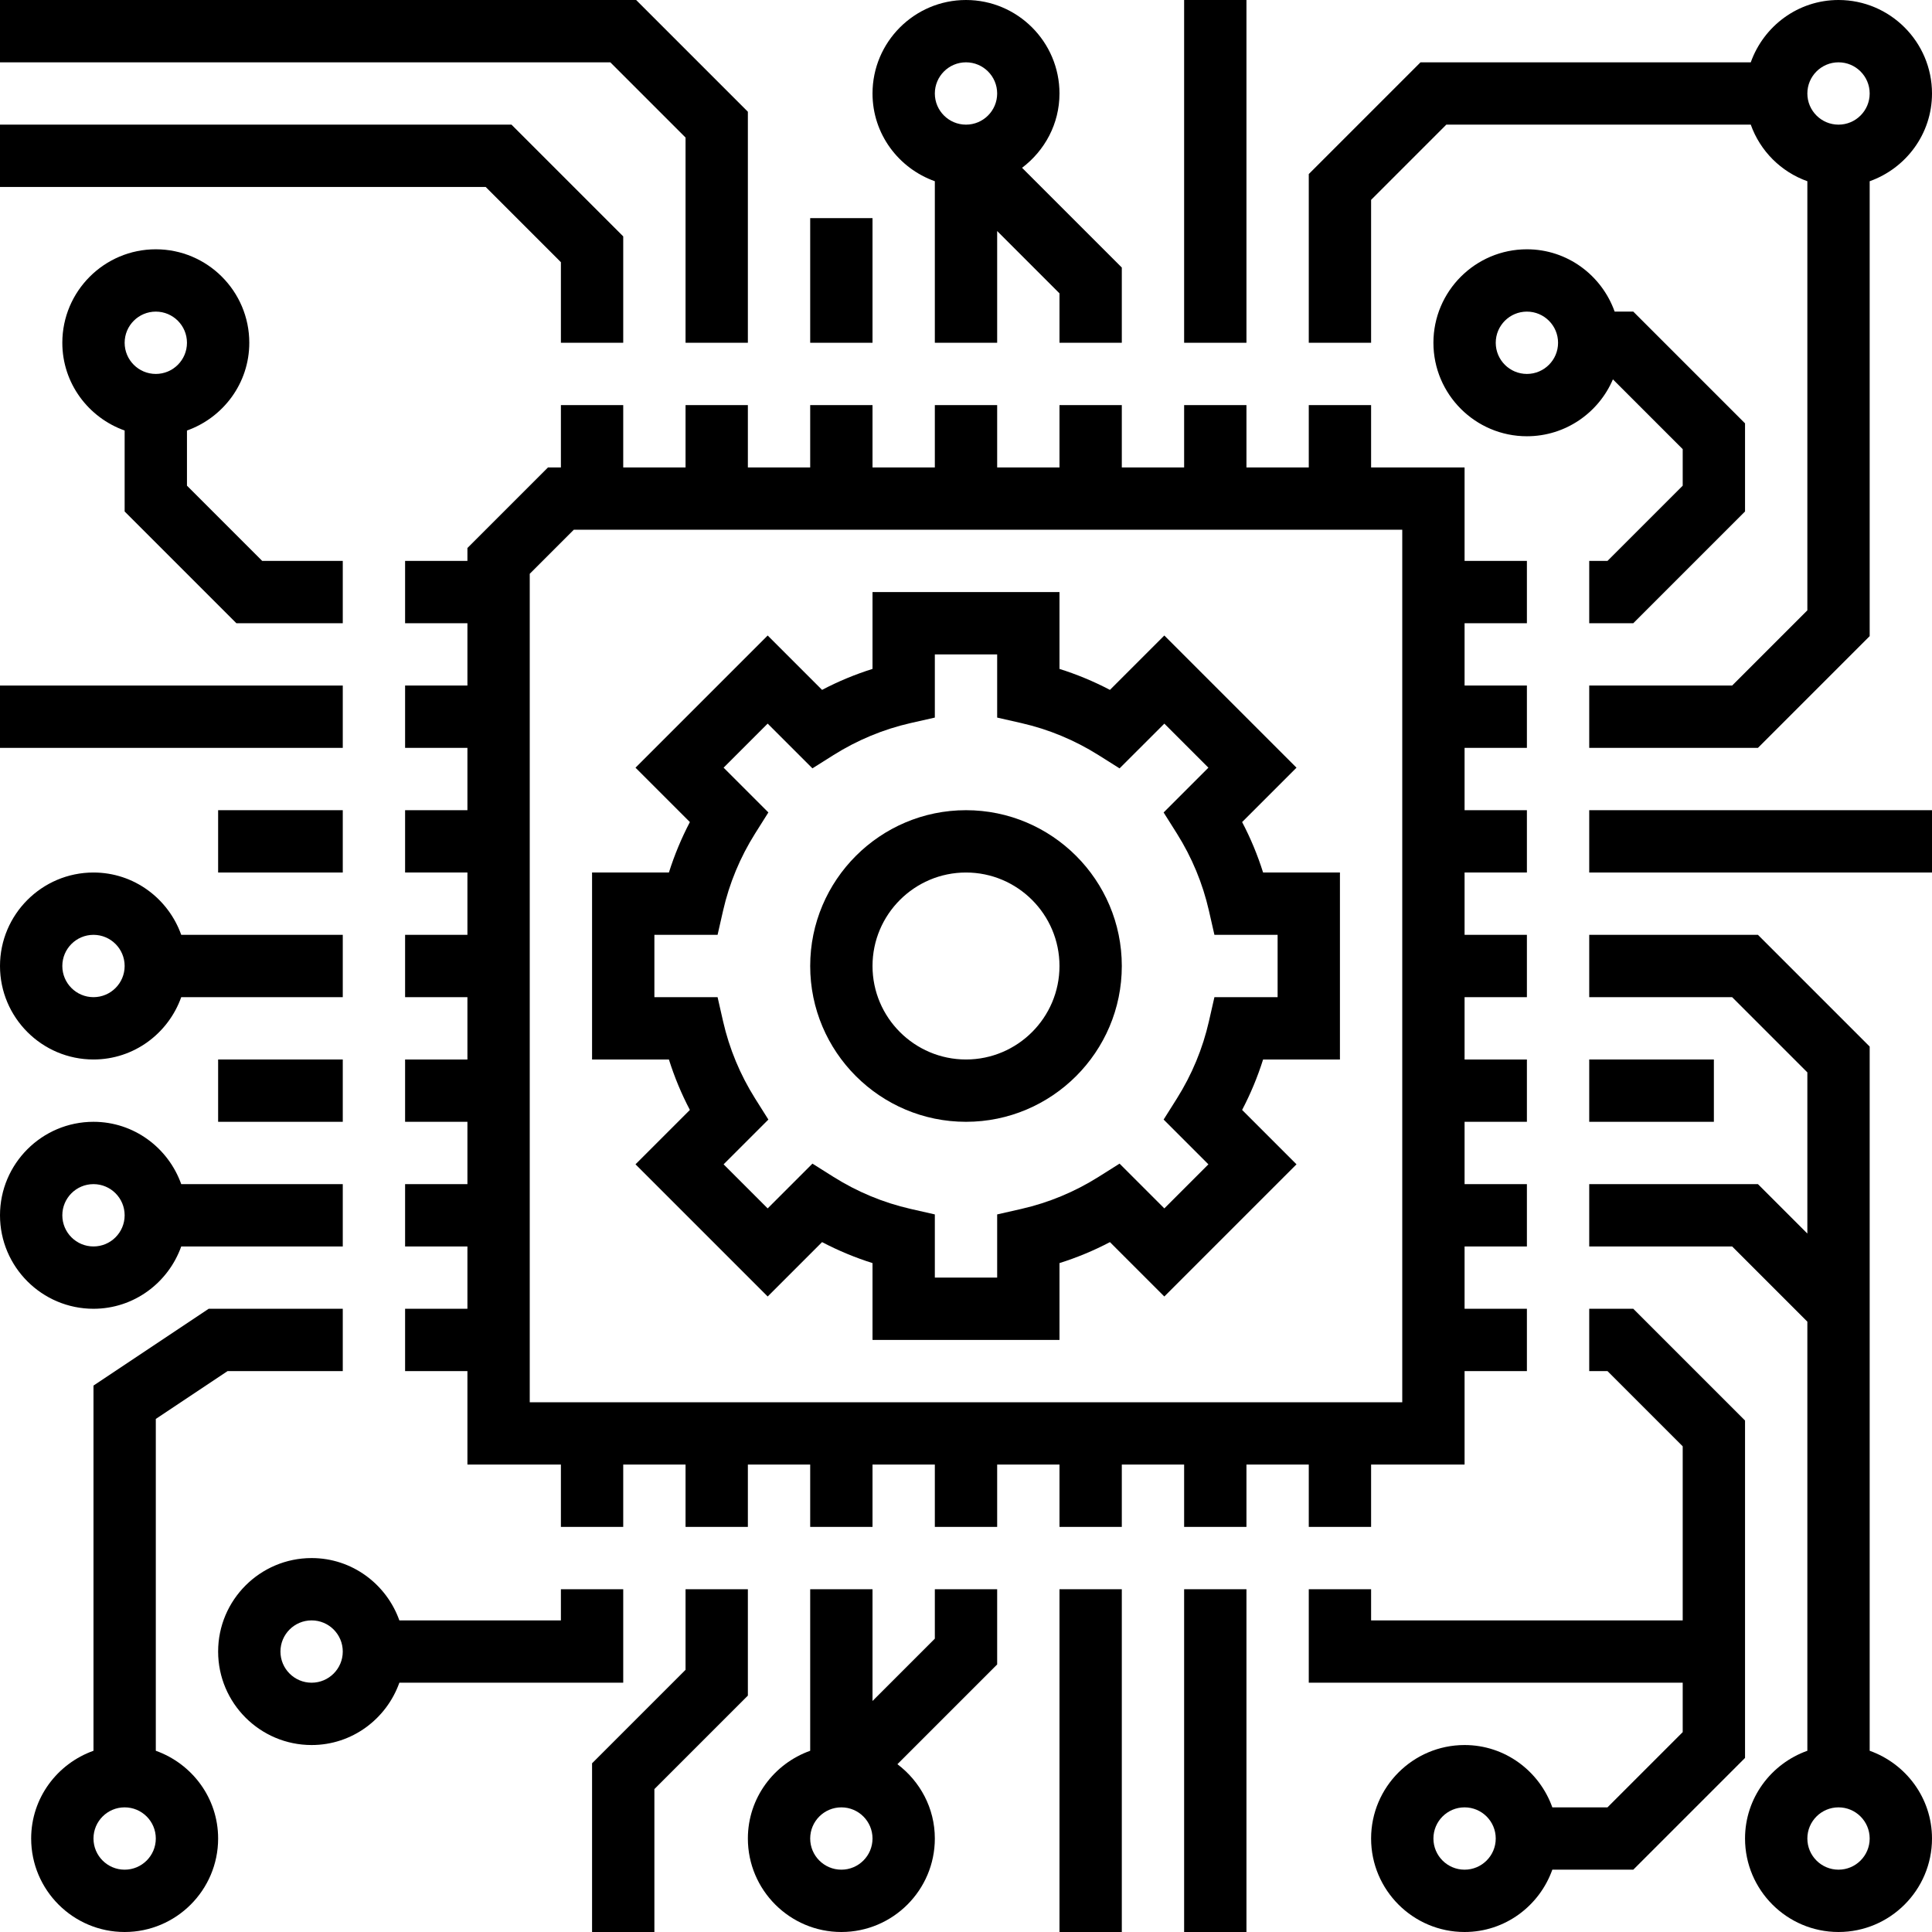
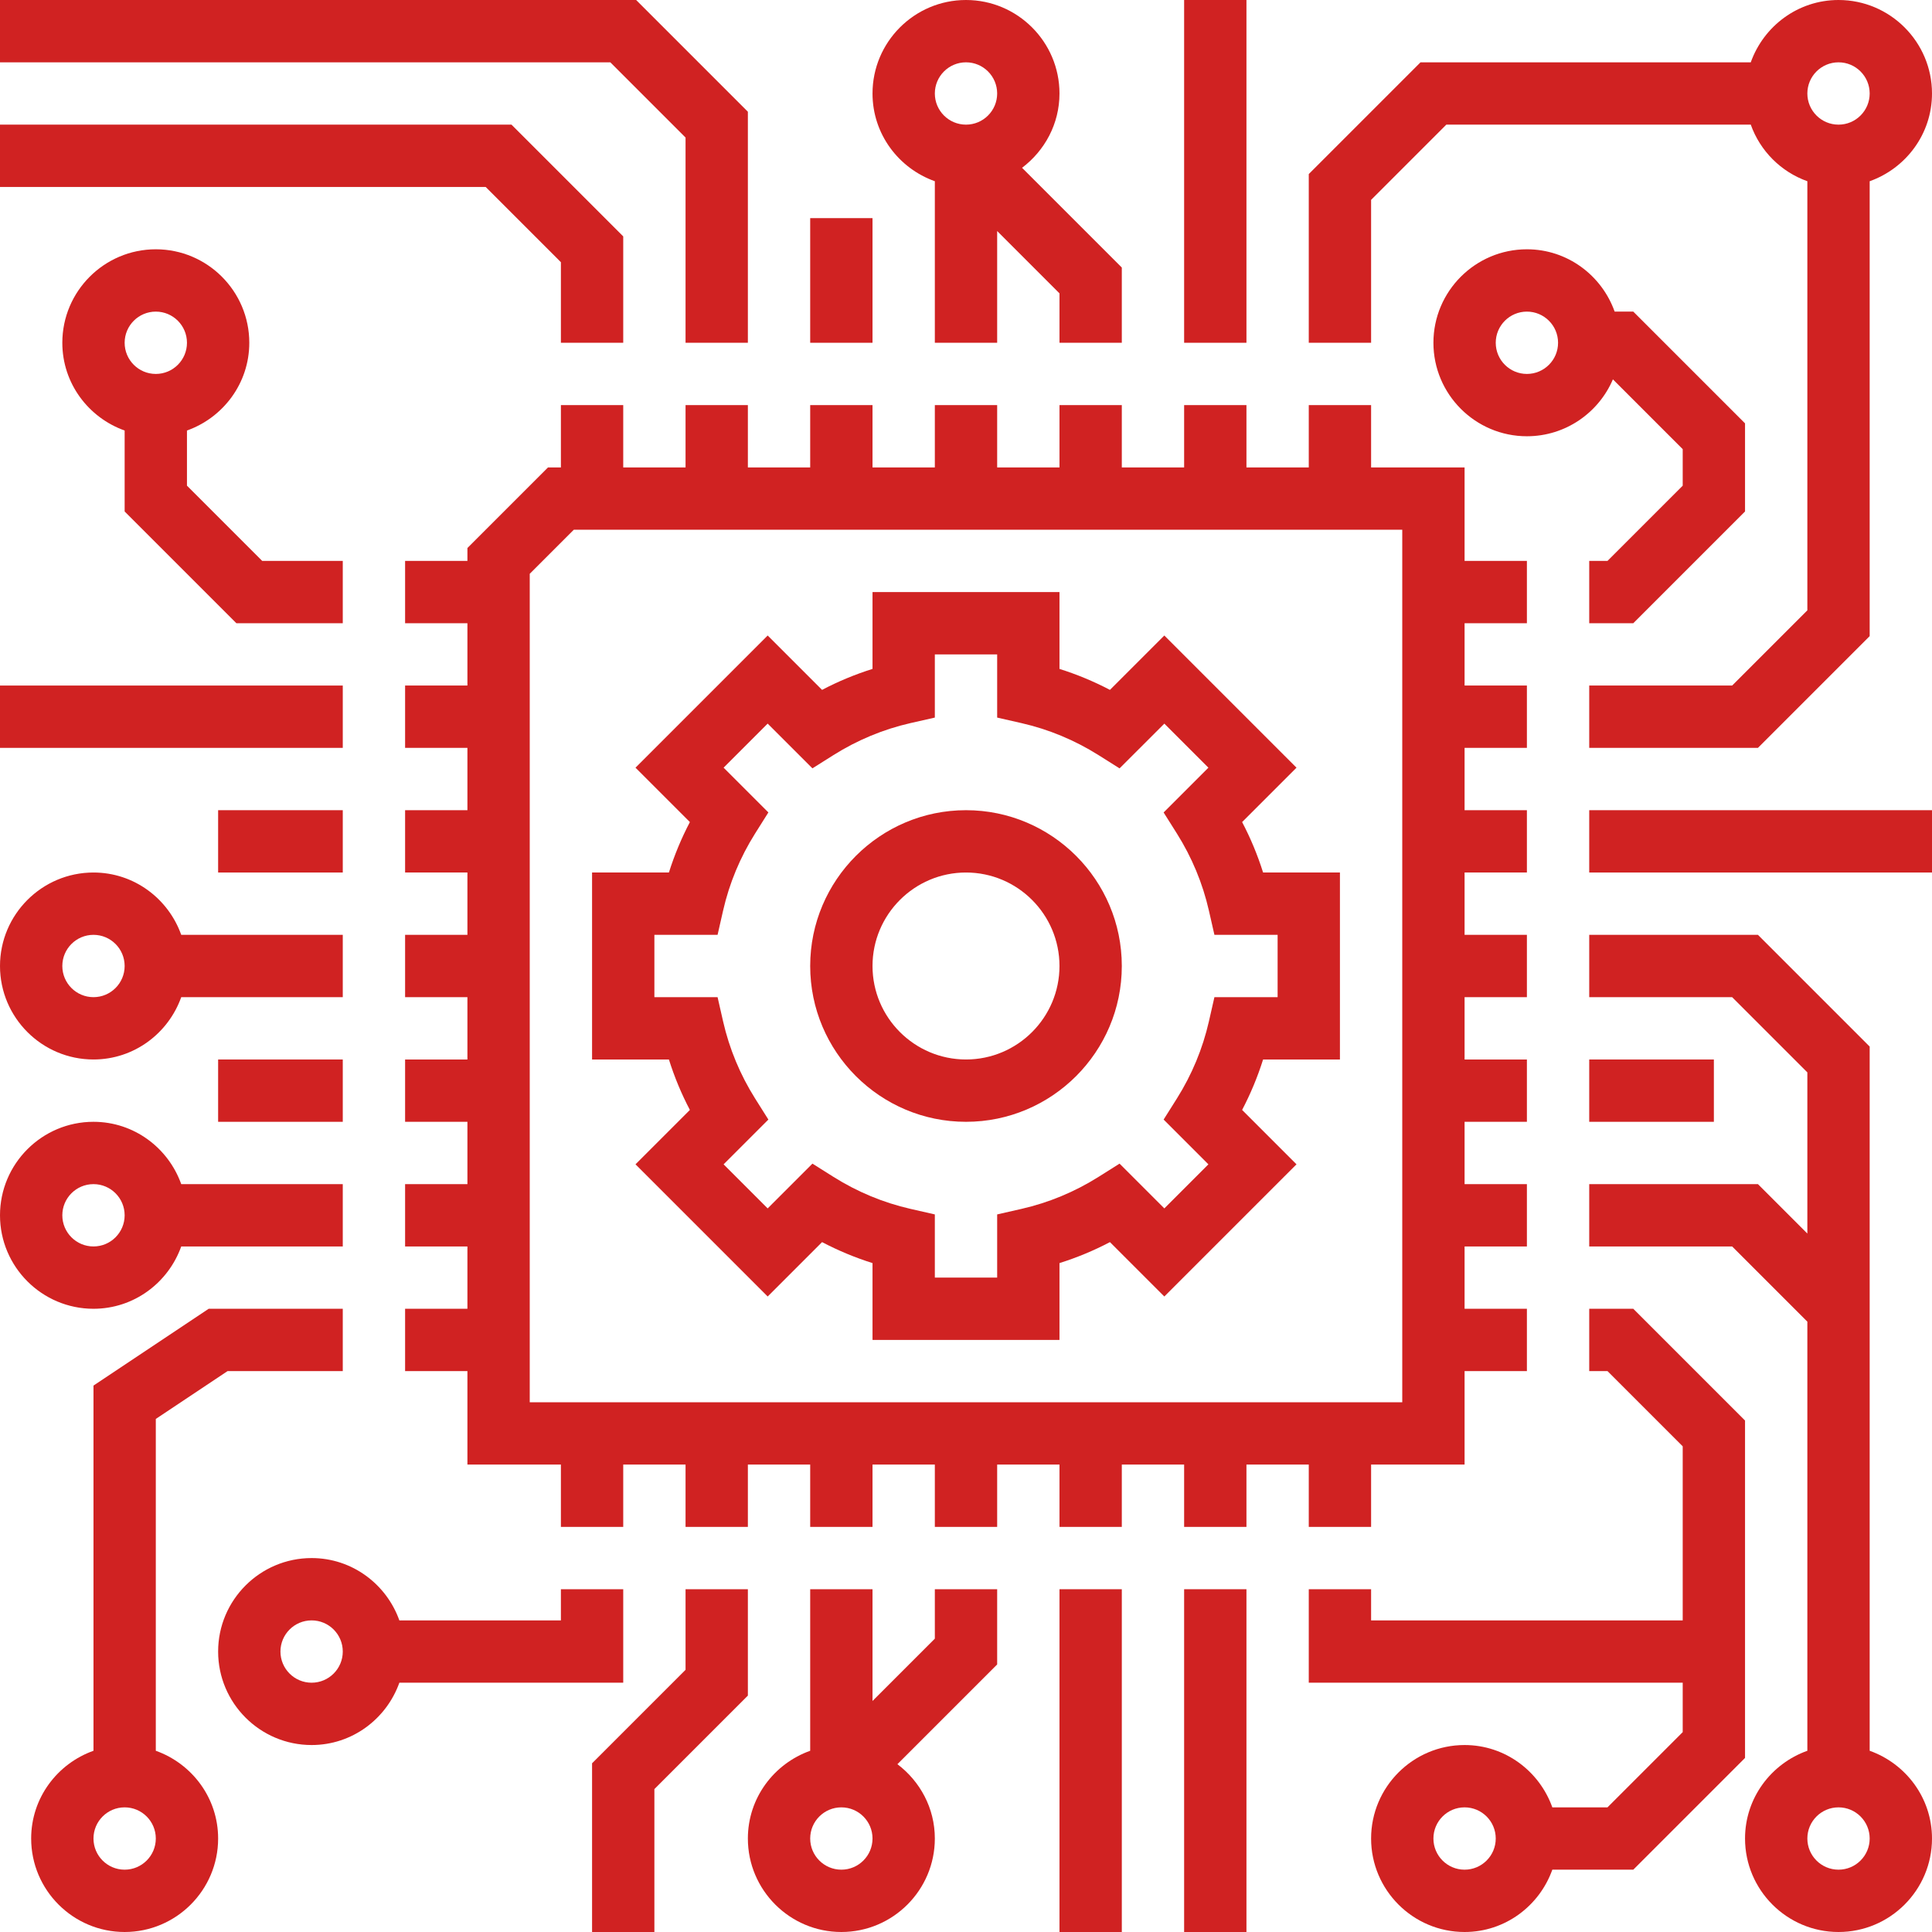
<svg xmlns="http://www.w3.org/2000/svg" version="1.1" id="Layer_1" x="0px" y="0px" viewBox="0 0 496 496" style="enable-background:new 0 0 496 496;" xml:space="preserve">
  <g>
    <g>
-       <g>
+       <g fill="#d02222">
        <path d="M40,449.472V364.28L58.424,352H88v-16H53.576L24,355.72v93.752C14.704,452.784,8,461.584,8,472c0,13.232,10.768,24,24,24     s24-10.768,24-24C56,461.584,49.288,452.784,40,449.472z M32,480c-4.416,0-8-3.584-8-8c0-4.416,3.584-8,8-8s8,3.584,8,8     C40,476.416,36.416,480,32,480z" />
        <path d="M46.528,320H88v-16H46.528c-3.312-9.288-12.112-16-22.528-16c-13.232,0-24,10.768-24,24s10.768,24,24,24     C34.416,336,43.216,329.288,46.528,320z M16,312c0-4.416,3.584-8,8-8s8,3.584,8,8c0,4.416-3.584,8-8,8S16,316.416,16,312z" />
        <path d="M24,272c10.416,0,19.216-6.712,22.528-16H88v-16H46.528c-3.312-9.296-12.112-16-22.528-16c-13.232,0-24,10.768-24,24     S10.768,272,24,272z M24,240c4.416,0,8,3.584,8,8s-3.584,8-8,8s-8-3.584-8-8C16,243.584,19.584,240,24,240z" />
        <rect x="56" y="272" width="32" height="16" />
        <rect x="56" y="208" width="32" height="16" />
        <rect y="176" width="88" height="16" />
        <path d="M60.688,160H88v-16H67.312L48,124.688v-14.16C57.288,107.216,64,98.416,64,88c0-13.232-10.768-24-24-24S16,74.768,16,88     c0,10.416,6.704,19.216,16,22.528v20.784L60.688,160z M40,80c4.416,0,8,3.584,8,8s-3.584,8-8,8s-8-3.584-8-8S35.584,80,40,80z" />
        <polygon points="144,67.312 144,88 160,88 160,60.688 131.312,32 0,32 0,48 124.688,48    " />
        <polygon points="176,35.312 176,88 192,88 192,28.688 163.312,0 0,0 0,16 156.688,16    " />
        <rect x="208" y="56" width="16" height="32" />
        <rect x="304" width="16" height="88" />
        <path d="M240,46.528V88h16V59.312l16,16V88h16V68.688L262.392,43.08C268.192,38.696,272,31.816,272,24c0-13.232-10.768-24-24-24     s-24,10.768-24,24C224,34.416,230.704,43.216,240,46.528z M248,16c4.416,0,8,3.584,8,8s-3.584,8-8,8s-8-3.584-8-8     S243.584,16,248,16z" />
        <path d="M352,51.312L371.312,32h78.16c2.416,6.776,7.752,12.112,14.528,14.528v110.16L444.688,176H408v16h43.312L480,163.312     V46.528c9.288-3.312,16-12.112,16-22.528c0-13.232-10.768-24-24-24c-10.416,0-19.216,6.712-22.528,16h-84.784L336,44.688V88h16     V51.312z M472,16c4.416,0,8,3.584,8,8s-3.584,8-8,8c-4.416,0-8-3.584-8-8S467.584,16,472,16z" />
        <path d="M414.08,97.392l17.92,17.92v9.376L412.688,144H408v16h11.312L448,131.312v-22.624L419.312,80h-4.784     c-3.312-9.288-12.112-16-22.528-16c-13.232,0-24,10.768-24,24s10.768,24,24,24C401.904,112,410.416,105.968,414.08,97.392z      M392,96c-4.416,0-8-3.584-8-8s3.584-8,8-8c4.416,0,8,3.584,8,8S396.416,96,392,96z" />
        <rect x="408" y="208" width="88" height="16" />
        <path d="M480,449.472V268.688L451.312,240H408v16h36.688L464,275.312v41.376L451.312,304H408v16h36.688L464,339.312v110.16     c-9.296,3.312-16,12.112-16,22.528c0,13.232,10.768,24,24,24s24-10.768,24-24C496,461.584,489.288,452.784,480,449.472z M472,480     c-4.416,0-8-3.584-8-8c0-4.416,3.584-8,8-8c4.416,0,8,3.584,8,8C480,476.416,476.416,480,472,480z" />
        <rect x="408" y="272" width="32" height="16" />
        <path d="M448,364.688L419.312,336H408v16h4.688L432,371.312V416h-80v-8h-16v24h96v12.688L412.688,464h-14.16     c-3.312-9.288-12.112-16-22.528-16c-13.232,0-24,10.768-24,24s10.768,24,24,24c10.416,0,19.216-6.712,22.528-16h20.784     L448,451.312V364.688z M376,480c-4.416,0-8-3.584-8-8c0-4.416,3.584-8,8-8c4.416,0,8,3.584,8,8C384,476.416,380.416,480,376,480z     " />
        <path d="M160,408h-16v8h-41.472c-3.312-9.288-12.112-16-22.528-16c-13.232,0-24,10.768-24,24s10.768,24,24,24     c10.416,0,19.216-6.712,22.528-16H160V408z M80,432c-4.416,0-8-3.584-8-8c0-4.416,3.584-8,8-8s8,3.584,8,8     C88,428.416,84.416,432,80,432z" />
        <rect x="304" y="408" width="16" height="88" />
        <rect x="272" y="408" width="16" height="88" />
        <path d="M240,420.688l-16,16V408h-16v41.472c-9.296,3.312-16,12.112-16,22.528c0,13.232,10.768,24,24,24s24-10.768,24-24     c0-7.816-3.808-14.696-9.608-19.08L256,427.312V408h-16V420.688z M216,480c-4.416,0-8-3.584-8-8c0-4.416,3.584-8,8-8s8,3.584,8,8     C224,476.416,220.416,480,216,480z" />
        <polygon points="192,408 176,408 176,428.688 152,452.688 152,496 168,496 168,459.312 192,435.312    " />
        <path d="M336,392h16v-16h24v-24h16v-16h-16v-16h16v-16h-16v-16h16v-16h-16v-16h16v-16h-16v-16h16v-16h-16v-16h16v-16h-16v-16h16     v-16h-16v-24h-24v-16h-16v16h-16v-16h-16v16h-16v-16h-16v16h-16v-16h-16v16h-16v-16h-16v16h-16v-16h-16v16h-16v-16h-16v16h-3.312     L120,140.688V144h-16v16h16v16h-16v16h16v16h-16v16h16v16h-16v16h16v16h-16v16h16v16h-16v16h16v16h-16v16h16v24h24v16h16v-16h16     v16h16v-16h16v16h16v-16h16v16h16v-16h16v16h16v-16h16v16h16v-16h16V392z M136,360V147.312L147.312,136H360v224H136z" />
        <path d="M318.888,211.048l13.96-13.96l-33.936-33.936l-13.96,13.96c-4.16-2.184-8.488-3.976-12.952-5.384V152h-48v19.728     c-4.472,1.408-8.8,3.2-12.952,5.384l-13.96-13.96l-33.936,33.936l13.96,13.96c-2.176,4.16-3.976,8.488-5.384,12.952H152v48     h19.728c1.408,4.472,3.2,8.8,5.384,12.952l-13.96,13.96l33.936,33.936l13.96-13.96c4.16,2.176,8.48,3.976,12.952,5.384V344h48     v-19.728c4.472-1.408,8.8-3.2,12.952-5.384l13.96,13.96l33.936-33.936l-13.96-13.96c2.176-4.152,3.976-8.48,5.384-12.952H344v-48     h-19.728C322.864,219.528,321.072,215.2,318.888,211.048z M328,256h-16.224l-1.416,6.224c-1.6,7.016-4.368,13.672-8.216,19.792     l-3.408,5.408l11.496,11.496l-11.312,11.312l-11.496-11.496l-5.408,3.408c-6.12,3.848-12.776,6.616-19.792,8.216L256,311.776V328     h-16v-16.224l-6.224-1.416c-7.016-1.6-13.672-4.368-19.792-8.216l-5.408-3.408l-11.496,11.496l-11.312-11.312l11.496-11.496     l-3.408-5.408c-3.848-6.12-6.616-12.776-8.216-19.792L184.224,256H168v-16h16.224l1.416-6.224     c1.6-7.016,4.368-13.672,8.216-19.792l3.408-5.408l-11.496-11.496l11.312-11.312l11.496,11.488l5.408-3.408     c6.12-3.848,12.776-6.616,19.792-8.216l6.224-1.408V168h16v16.224l6.224,1.416c7.016,1.6,13.672,4.368,19.792,8.216l5.408,3.408     l11.496-11.488l11.312,11.312l-11.496,11.496l3.408,5.408c3.848,6.12,6.616,12.776,8.216,19.792l1.416,6.216H328V256z" />
        <path d="M248,208c-22.056,0-40,17.944-40,40c0,22.056,17.944,40,40,40c22.056,0,40-17.944,40-40C288,225.944,270.056,208,248,208     z M248,272c-13.232,0-24-10.768-24-24s10.768-24,24-24s24,10.768,24,24S261.232,272,248,272z" />
      </g>
    </g>
  </g>
  <g>
</g>
  <g>
</g>
  <g>
</g>
  <g>
</g>
  <g>
</g>
  <g>
</g>
  <g>
</g>
  <g>
</g>
  <g>
</g>
  <g>
</g>
  <g>
</g>
  <g>
</g>
  <g>
</g>
  <g>
</g>
  <g>
</g>
</svg>
